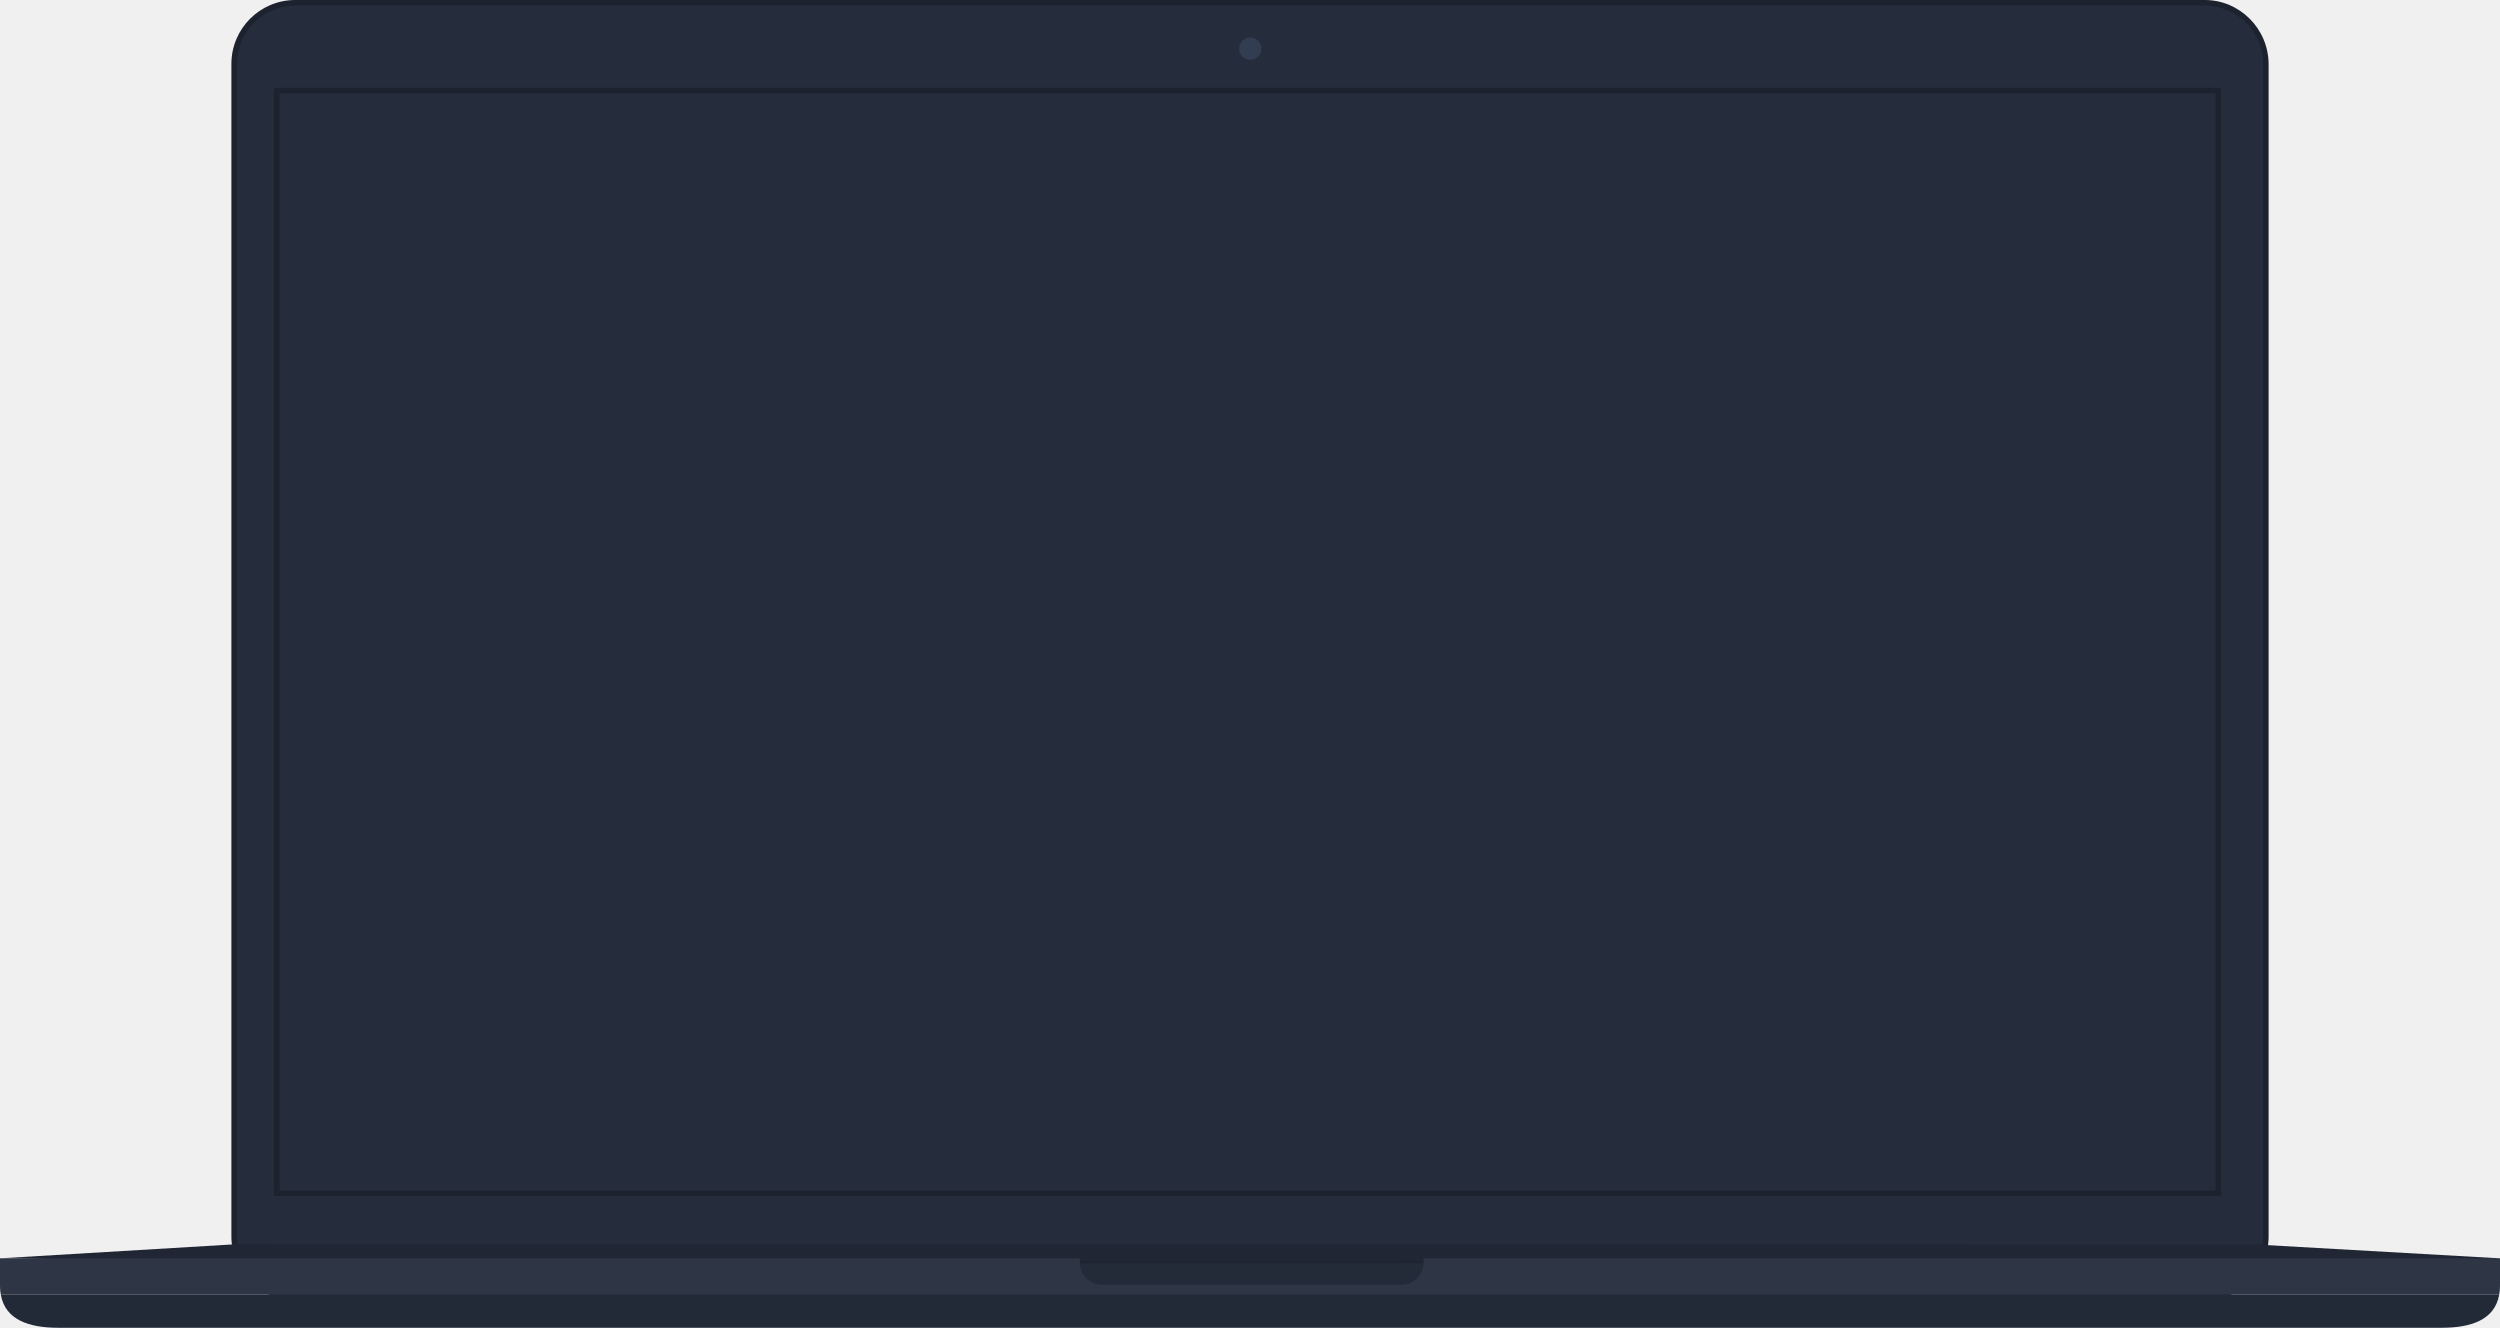
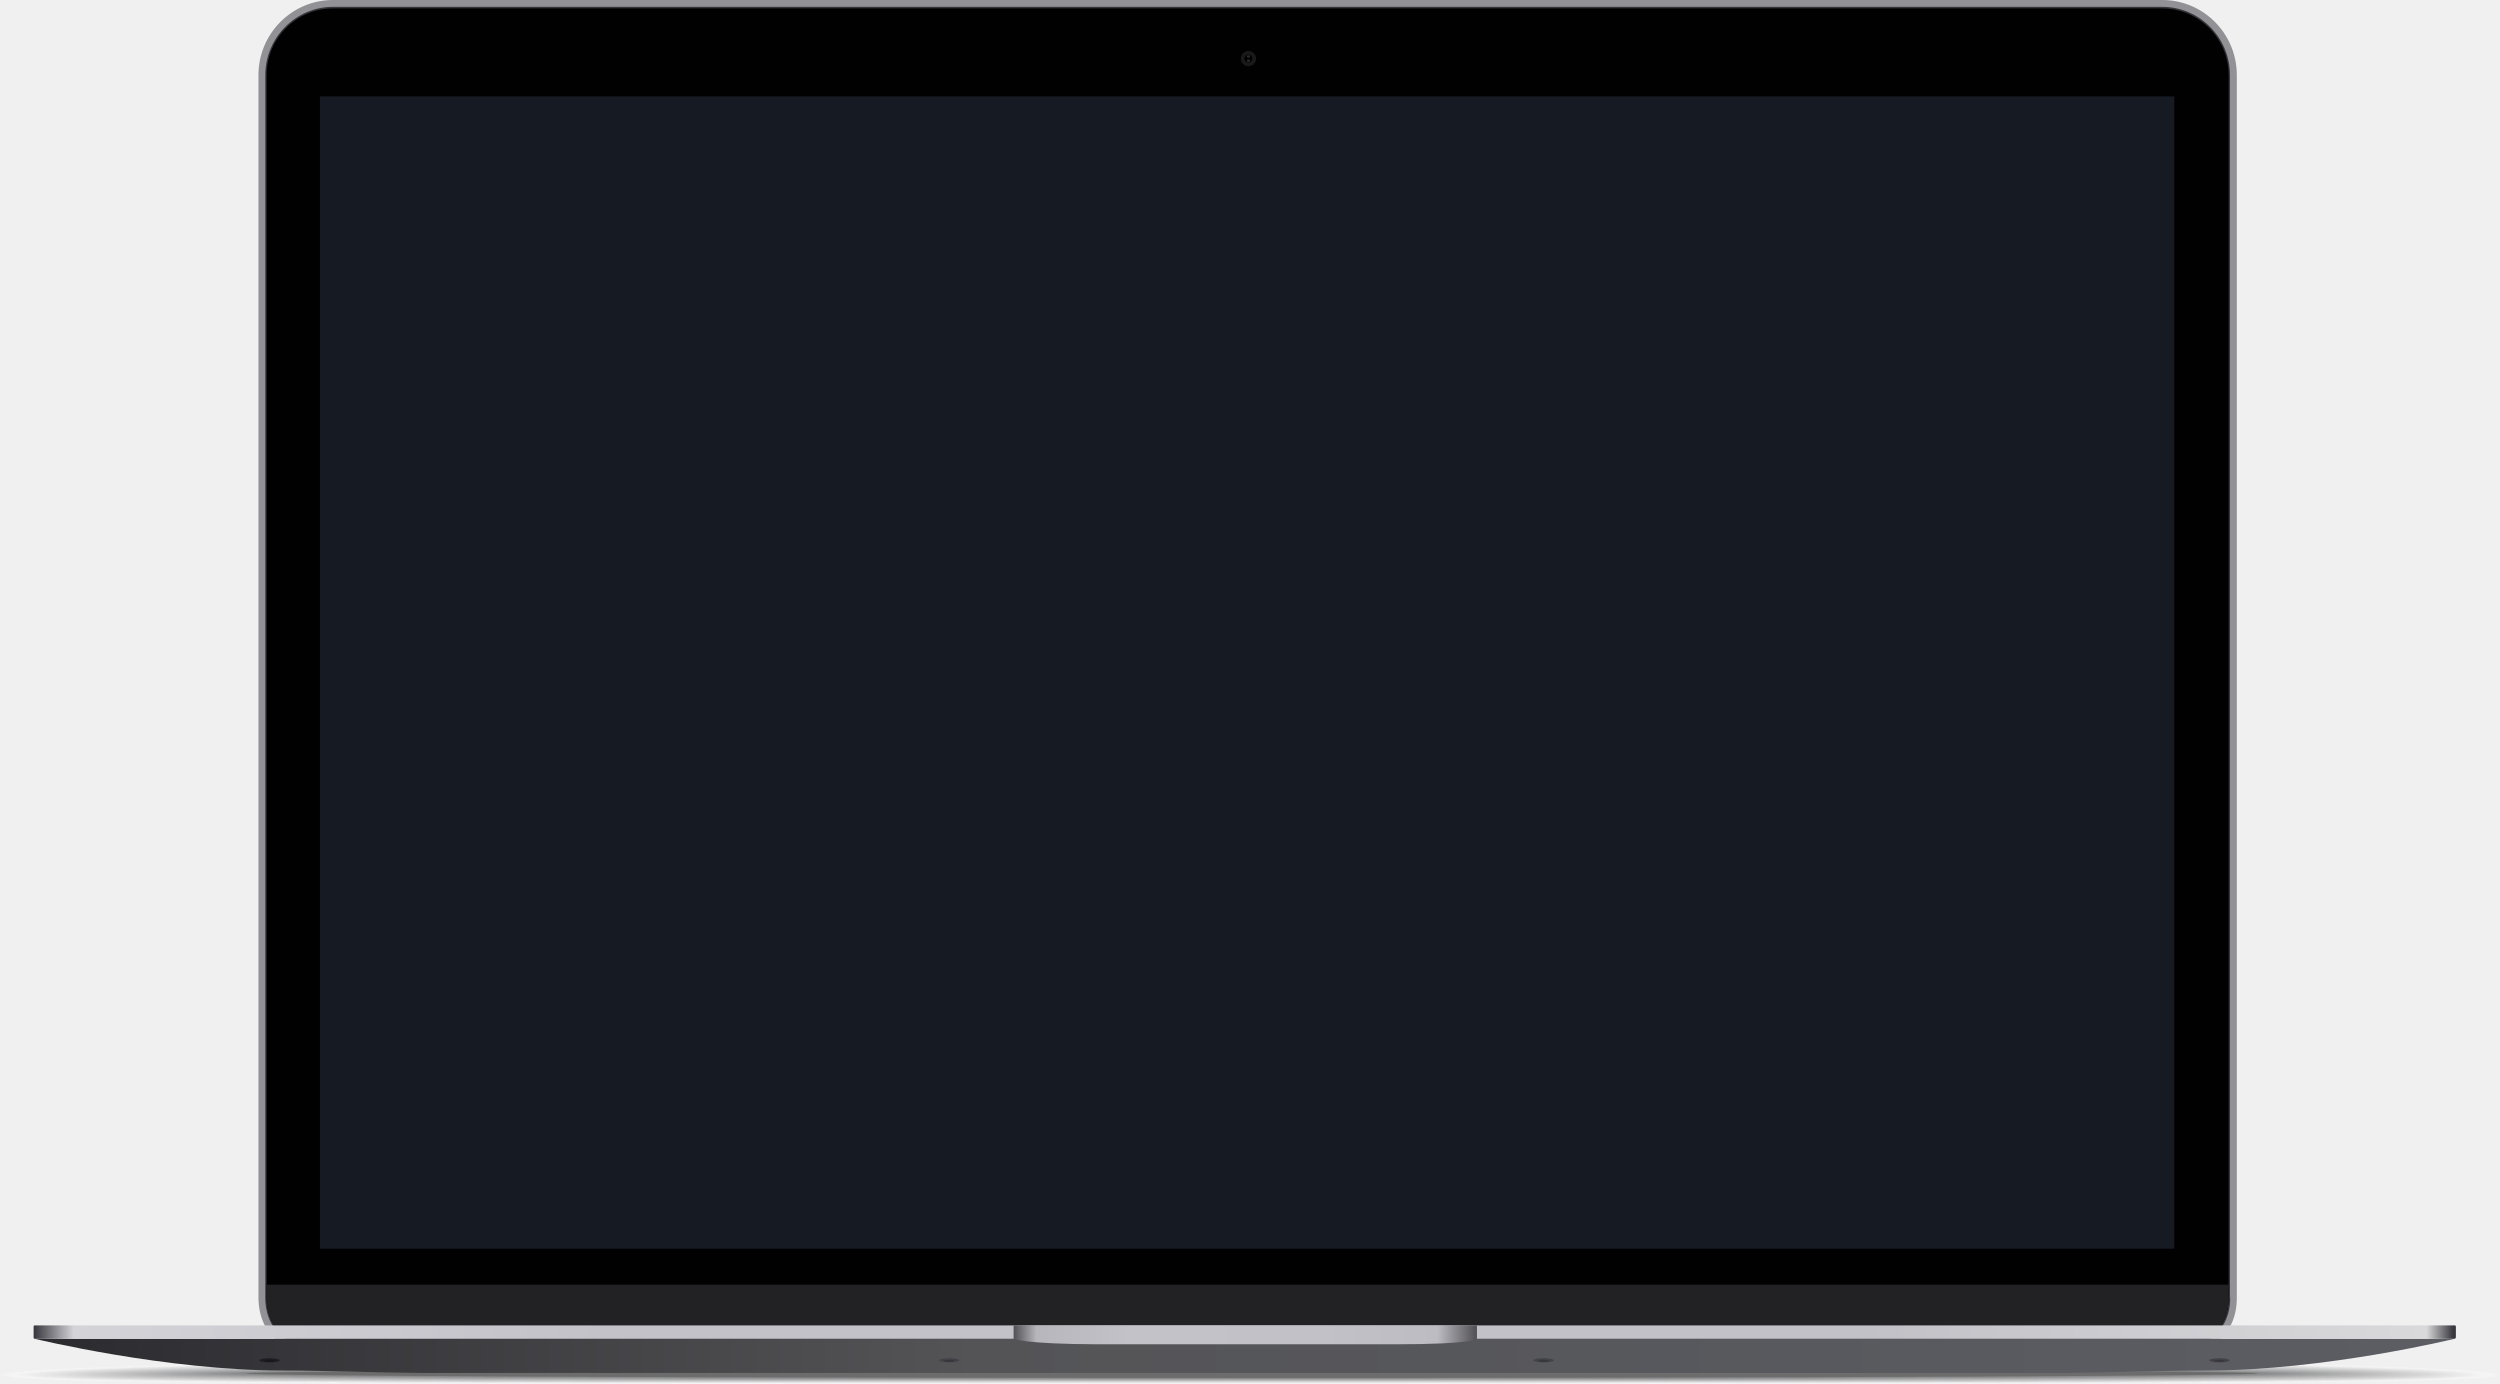
- <svg xmlns="http://www.w3.org/2000/svg" xmlns:xlink="http://www.w3.org/1999/xlink" version="1.1" id="Layer_1" x="0px" y="0px" viewBox="0 0 900 478" enable-background="new 0 0 900 478" xml:space="preserve">
+ <svg xmlns="http://www.w3.org/2000/svg" version="1.1" x="0px" y="0px" width="951.8px" height="526.8px" viewBox="0 0 951.8 526.8" enable-background="new 0 0 951.8 526.8" xml:space="preserve">
+   <defs>
+ </defs>
  <g>
+     <g opacity="0.7">
+       <path opacity="0.1" fill="#FFFFFF" d="M951.8,523.5c0,4.2-213.1,3.2-475.9,3.2c-262.8,0-475.9,1-475.9-3.2    c0-4.2,213.1-7.6,475.9-7.6C738.7,515.9,951.8,519.3,951.8,523.5z" />
+       <path opacity="0.105" fill="#FEFEFE" d="M951.2,523.5c0,4.2-212.8,3.2-475.3,3.2c-262.5,0-475.3,1-475.3-3.2    c0-4.2,212.8-7.6,475.3-7.6C738.4,515.9,951.2,519.3,951.2,523.5z" />
+       <path opacity="0.111" fill="#FDFDFD" d="M950.7,523.5c0,4.2-212.6,3.2-474.8,3.2c-262.2,0-474.8,0.9-474.8-3.2    c0-4.2,212.6-7.5,474.8-7.5C738.1,515.9,950.7,519.3,950.7,523.5z" />
+       <path opacity="0.116" fill="#FCFCFC" d="M950.1,523.5c0,4.1-212.3,3.2-474.2,3.2c-261.9,0-474.2,0.9-474.2-3.2    c0-4.1,212.3-7.5,474.2-7.5C737.8,516,950.1,519.3,950.1,523.5z" />
+       <path opacity="0.122" fill="#FBFBFB" d="M949.6,523.5c0,4.1-212.1,3.2-473.7,3.2c-261.6,0-473.7,0.9-473.7-3.2    c0-4.1,212.1-7.4,473.7-7.4C737.5,516,949.6,519.3,949.6,523.5z" />
+       <path opacity="0.127" fill="#FAFAFA" d="M949,523.4c0,4.1-211.8,3.2-473.1,3.2c-261.3,0-473.1,0.9-473.1-3.2    c0-4.1,211.8-7.4,473.1-7.4C737.2,516,949,519.4,949,523.4z" />
+       <path opacity="0.132" fill="#F9F9F9" d="M948.5,523.4c0,4.1-211.6,3.2-472.6,3.2c-261,0-472.6,0.9-472.6-3.2    c0-4.1,211.6-7.4,472.6-7.4C736.9,516.1,948.5,519.4,948.5,523.4z" />
+       <path opacity="0.138" fill="#F8F8F8" d="M947.9,523.4c0,4.1-211.3,3.2-472,3.2c-260.7,0-472,0.9-472-3.2c0-4.1,211.3-7.3,472-7.3    C736.6,516.1,947.9,519.4,947.9,523.4z" />
+       <path opacity="0.143" fill="#F7F7F7" d="M947.4,523.4c0,4-211.1,3.2-471.4,3.2c-260.4,0-471.4,0.9-471.4-3.2    c0-4,211.1-7.3,471.4-7.3C736.3,516.1,947.4,519.4,947.4,523.4z" />
+       <path opacity="0.148" fill="#F6F6F6" d="M946.8,523.4c0,4-210.8,3.1-470.9,3.1c-260.1,0-470.9,0.9-470.9-3.1    c0-4,210.8-7.3,470.9-7.3C736,516.2,946.8,519.4,946.8,523.4z" />
+       <path opacity="0.154" fill="#F5F5F5" d="M946.3,523.4c0,4-210.6,3.1-470.3,3.1c-259.8,0-470.3,0.9-470.3-3.1    c0-4,210.6-7.2,470.3-7.2C735.7,516.2,946.3,519.4,946.3,523.4z" />
+       <path opacity="0.159" fill="#F4F4F4" d="M945.7,523.4c0,4-210.3,3.1-469.8,3.1c-259.4,0-469.8,0.9-469.8-3.1    c0-4,210.3-7.2,469.8-7.2C735.4,516.2,945.7,519.4,945.7,523.4z" />
+       <path opacity="0.165" fill="#F3F3F3" d="M945.2,523.4c0,4-210.1,3.1-469.2,3.1c-259.1,0-469.2,0.8-469.2-3.1    c0-4,210.1-7.2,469.2-7.2C735.1,516.3,945.2,519.5,945.2,523.4z" />
+       <path opacity="0.17" fill="#F2F2F2" d="M944.6,523.4c0,3.9-209.8,3.1-468.7,3.1c-258.8,0-468.7,0.8-468.7-3.1    c0-3.9,209.8-7.1,468.7-7.1C734.8,516.3,944.6,519.5,944.6,523.4z" />
+       <path opacity="0.175" fill="#F1F1F1" d="M944.1,523.4c0,3.9-209.6,3.1-468.1,3.1c-258.5,0-468.1,0.8-468.1-3.1    c0-3.9,209.6-7.1,468.1-7.1C734.5,516.3,944.1,519.5,944.1,523.4z" />
+       <path opacity="0.181" fill="#F0F0F0" d="M943.5,523.4c0,3.9-209.3,3.1-467.5,3.1c-258.2,0-467.5,0.8-467.5-3.1    c0-3.9,209.3-7.1,467.5-7.1C734.2,516.4,943.5,519.5,943.5,523.4z" />
+       <path opacity="0.186" fill="#EFEFEF" d="M943,523.4c0,3.9-209.1,3.1-467,3.1c-257.9,0-467,0.8-467-3.1c0-3.9,209.1-7,467-7    C733.9,516.4,943,519.5,943,523.4z" />
+       <path opacity="0.192" fill="#EEEEEE" d="M942.4,523.4c0,3.9-208.8,3.1-466.4,3.1c-257.6,0-466.4,0.8-466.4-3.1    c0-3.9,208.8-7,466.4-7C733.6,516.4,942.4,519.5,942.4,523.4z" />
+       <path opacity="0.197" fill="#EDEDED" d="M941.8,523.4c0,3.8-208.6,3.1-465.9,3.1c-257.3,0-465.9,0.8-465.9-3.1    c0-3.8,208.6-7,465.9-7C733.3,516.4,941.8,519.6,941.8,523.4z" />
+       <path opacity="0.202" fill="#ECECEC" d="M941.3,523.4c0,3.8-208.3,3.1-465.3,3.1c-257,0-465.3,0.8-465.3-3.1    c0-3.8,208.3-6.9,465.3-6.9C733,516.5,941.3,519.6,941.3,523.4z" />
+       <path opacity="0.208" fill="#EBEBEB" d="M940.7,523.4c0,3.8-208.1,3-464.8,3c-256.7,0-464.8,0.8-464.8-3    c0-3.8,208.1-6.9,464.8-6.9C732.7,516.5,940.7,519.6,940.7,523.4z" />
+       <path opacity="0.213" fill="#EAEAEA" d="M940.2,523.4c0,3.8-207.8,3-464.2,3c-256.4,0-464.2,0.7-464.2-3    c0-3.8,207.8-6.9,464.2-6.9C732.4,516.5,940.2,519.6,940.2,523.4z" />
+       <path opacity="0.219" fill="#E9E9E9" d="M939.6,523.4c0,3.8-207.6,3-463.6,3c-256.1,0-463.6,0.7-463.6-3    c0-3.8,207.6-6.8,463.6-6.8C732.1,516.6,939.6,519.6,939.6,523.4z" />
+       <path opacity="0.224" fill="#E8E8E8" d="M939.1,523.4c0,3.7-207.3,3-463.1,3c-255.8,0-463.1,0.7-463.1-3    c0-3.7,207.3-6.8,463.1-6.8C731.7,516.6,939.1,519.6,939.1,523.4z" />
+       <path opacity="0.229" fill="#E7E7E7" d="M938.5,523.4c0,3.7-207.1,3-462.5,3c-255.4,0-462.5,0.7-462.5-3    c0-3.7,207.1-6.7,462.5-6.7C731.4,516.6,938.5,519.7,938.5,523.4z" />
+       <path opacity="0.235" fill="#E6E6E6" d="M938,523.4c0,3.7-206.8,3-462,3c-255.1,0-462,0.7-462-3c0-3.7,206.8-6.7,462-6.7    C731.1,516.7,938,519.7,938,523.4z" />
+       <path opacity="0.24" fill="#E5E5E5" d="M937.4,523.4c0,3.7-206.6,3-461.4,3c-254.8,0-461.4,0.7-461.4-3    c0-3.7,206.6-6.7,461.4-6.7C730.8,516.7,937.4,519.7,937.4,523.4z" />
+       <path opacity="0.245" fill="#E4E4E4" d="M936.9,523.4c0,3.7-206.3,3-460.9,3c-254.5,0-460.9,0.7-460.9-3    c0-3.7,206.3-6.6,460.9-6.6C730.5,516.7,936.9,519.7,936.9,523.4z" />
+       <path opacity="0.251" fill="#E3E3E4" d="M936.3,523.4c0,3.6-206.1,3-460.3,3c-254.2,0-460.3,0.7-460.3-3    c0-3.6,206.1-6.6,460.3-6.6C730.2,516.8,936.3,519.7,936.3,523.4z" />
+       <path opacity="0.256" fill="#E2E2E3" d="M935.8,523.4c0,3.6-205.8,3-459.7,3c-253.9,0-459.7,0.7-459.7-3    c0-3.6,205.8-6.6,459.7-6.6C729.9,516.8,935.8,519.7,935.8,523.4z" />
+       <path opacity="0.262" fill="#E1E1E2" d="M935.2,523.4c0,3.6-205.6,3-459.2,3c-253.6,0-459.2,0.7-459.2-3    c0-3.6,205.6-6.5,459.2-6.5C729.6,516.8,935.2,519.8,935.2,523.4z" />
+       <path opacity="0.267" fill="#E0E0E1" d="M934.7,523.4c0,3.6-205.3,2.9-458.6,2.9c-253.3,0-458.6,0.6-458.6-2.9    c0-3.6,205.3-6.5,458.6-6.5C729.3,516.9,934.7,519.8,934.7,523.4z" />
+       <path opacity="0.273" fill="#DFDFE0" d="M934.1,523.4c0,3.6-205.1,2.9-458.1,2.9c-253,0-458.1,0.6-458.1-2.9    c0-3.6,205.1-6.5,458.1-6.5C729,516.9,934.1,519.8,934.1,523.4z" />
+       <path opacity="0.278" fill="#DEDEDF" d="M933.5,523.4c0,3.5-204.8,2.9-457.5,2.9c-252.7,0-457.5,0.6-457.5-2.9    c0-3.6,204.8-6.4,457.5-6.4C728.7,516.9,933.5,519.8,933.5,523.4z" />
+       <path opacity="0.283" fill="#DDDDDE" d="M933,523.4c0,3.5-204.6,2.9-456.9,2.9c-252.4,0-456.9,0.6-456.9-2.9    c0-3.5,204.6-6.4,456.9-6.4C728.4,517,933,519.8,933,523.4z" />
+       <path opacity="0.289" fill="#DCDCDD" d="M932.4,523.3c0,3.5-204.3,2.9-456.4,2.9c-252.1,0-456.4,0.6-456.4-2.9    c0-3.5,204.3-6.4,456.4-6.4C728.1,517,932.4,519.8,932.4,523.3z" />
+       <path opacity="0.294" fill="#DBDBDC" d="M931.9,523.3c0,3.5-204.1,2.9-455.8,2.9c-251.8,0-455.8,0.6-455.8-2.9    c0-3.5,204.1-6.3,455.8-6.3C727.8,517,931.9,519.9,931.9,523.3z" />
+       <path opacity="0.299" fill="#DADADB" d="M931.3,523.3c0,3.5-203.8,2.9-455.3,2.9c-251.4,0-455.3,0.6-455.3-2.9    c0-3.5,203.8-6.3,455.3-6.3C727.5,517.1,931.3,519.9,931.3,523.3z" />
+       <path opacity="0.305" fill="#D9D9DA" d="M930.8,523.3c0,3.5-203.6,2.9-454.7,2.9c-251.1,0-454.7,0.6-454.7-2.9    c0-3.5,203.6-6.3,454.7-6.3C727.2,517.1,930.8,519.9,930.8,523.3z" />
+       <path opacity="0.31" fill="#D8D8D9" d="M930.2,523.3c0,3.4-203.3,2.9-454.2,2.9c-250.8,0-454.2,0.6-454.2-2.9    c0-3.4,203.3-6.2,454.2-6.2C726.9,517.1,930.2,519.9,930.2,523.3z" />
+       <path opacity="0.316" fill="#D7D7D8" d="M929.7,523.3c0,3.4-203.1,2.9-453.6,2.9c-250.5,0-453.6,0.6-453.6-2.9    c0-3.4,203.1-6.2,453.6-6.2C726.6,517.2,929.7,519.9,929.7,523.3z" />
+       <path opacity="0.321" fill="#D6D6D7" d="M929.1,523.3c0,3.4-202.8,2.9-453,2.9c-250.2,0-453,0.5-453-2.9c0-3.4,202.8-6.1,453-6.1    C726.3,517.2,929.1,519.9,929.1,523.3z" />
+       <path opacity="0.326" fill="#D5D5D6" d="M928.6,523.3c0,3.4-202.6,2.8-452.5,2.8c-249.9,0-452.5,0.5-452.5-2.8    c0-3.4,202.6-6.1,452.5-6.1C726,517.2,928.6,520,928.6,523.3z" />
+       <path opacity="0.332" fill="#D4D4D5" d="M928,523.3c0,3.4-202.3,2.8-451.9,2.8c-249.6,0-451.9,0.5-451.9-2.8    c0-3.4,202.3-6.1,451.9-6.1C725.7,517.2,928,520,928,523.3z" />
+       <path opacity="0.337" fill="#D3D3D4" d="M927.5,523.3c0,3.3-202.1,2.8-451.4,2.8c-249.3,0-451.4,0.5-451.4-2.8    c0-3.3,202.1-6,451.4-6C725.4,517.3,927.5,520,927.5,523.3z" />
+       <path opacity="0.343" fill="#D2D2D3" d="M926.9,523.3c0,3.3-201.8,2.8-450.8,2.8c-249,0-450.8,0.5-450.8-2.8    c0-3.3,201.8-6,450.8-6C725.1,517.3,926.9,520,926.9,523.3z" />
+       <path opacity="0.348" fill="#D1D1D2" d="M926.4,523.3c0,3.3-201.6,2.8-450.3,2.8c-248.7,0-450.3,0.5-450.3-2.8    c0-3.3,201.6-6,450.3-6C724.8,517.3,926.4,520,926.4,523.3z" />
+       <path opacity="0.353" fill="#D0D0D1" d="M925.8,523.3c0,3.3-201.3,2.8-449.7,2.8c-248.4,0-449.7,0.5-449.7-2.8    c0-3.3,201.3-5.9,449.7-5.9C724.5,517.4,925.8,520,925.8,523.3z" />
+       <path opacity="0.359" fill="#CFCFD0" d="M925.2,523.3c0,3.3-201.1,2.8-449.1,2.8C228,526.1,27,526.6,27,523.3    c0-3.3,201.1-5.9,449.1-5.9C724.2,517.4,925.2,520,925.2,523.3z" />
+       <path opacity="0.364" fill="#CECECF" d="M924.7,523.3c0,3.2-200.8,2.8-448.6,2.8c-247.7,0-448.6,0.5-448.6-2.8    c0-3.2,200.8-5.9,448.6-5.9C723.9,517.4,924.7,520.1,924.7,523.3z" />
+       <path opacity="0.369" fill="#CDCDCE" d="M924.1,523.3c0,3.2-200.6,2.8-448,2.8c-247.4,0-448,0.4-448-2.8c0-3.2,200.6-5.8,448-5.8    C723.5,517.5,924.1,520.1,924.1,523.3z" />
+       <path opacity="0.375" fill="#CCCCCD" d="M923.6,523.3c0,3.2-200.3,2.8-447.5,2.8c-247.1,0-447.5,0.4-447.5-2.8    c0-3.2,200.3-5.8,447.5-5.8C723.2,517.5,923.6,520.1,923.6,523.3z" />
+       <path opacity="0.38" fill="#CBCBCC" d="M923,523.3c0,3.2-200.1,2.8-446.9,2.8c-246.8,0-446.9,0.4-446.9-2.8    c0-3.2,200.1-5.8,446.9-5.8C722.9,517.5,923,520.1,923,523.3z" />
+       <path opacity="0.386" fill="#CACACB" d="M922.5,523.3c0,3.2-199.8,2.7-446.4,2.7c-246.5,0-446.4,0.4-446.4-2.7    c0-3.2,199.8-5.7,446.4-5.7C722.6,517.6,922.5,520.1,922.5,523.3z" />
+       <path opacity="0.391" fill="#C9C9CA" d="M921.9,523.3c0,3.1-199.6,2.7-445.8,2.7c-246.2,0-445.8,0.4-445.8-2.7    c0-3.1,199.6-5.7,445.8-5.7C722.3,517.6,921.9,520.1,921.9,523.3z" />
+       <path opacity="0.396" fill="#C8C8C9" d="M921.4,523.3c0,3.1-199.3,2.7-445.2,2.7c-245.9,0-445.2,0.4-445.2-2.7    c0-3.1,199.3-5.7,445.2-5.7C722,517.6,921.4,520.2,921.4,523.3z" />
+       <path opacity="0.402" fill="#C7C7C8" d="M920.8,523.3c0,3.1-199.1,2.7-444.7,2.7c-245.6,0-444.7,0.4-444.7-2.7    c0-3.1,199.1-5.6,444.7-5.6C721.7,517.7,920.8,520.2,920.8,523.3z" />
+       <path opacity="0.407" fill="#C6C6C7" d="M920.3,523.3c0,3.1-198.8,2.7-444.1,2.7C230.9,526,32,526.4,32,523.3    c0-3.1,198.8-5.6,444.1-5.6C721.4,517.7,920.3,520.2,920.3,523.3z" />
+       <path opacity="0.413" fill="#C5C5C6" d="M919.7,523.3c0,3.1-198.6,2.7-443.6,2.7c-245,0-443.6,0.4-443.6-2.7    c0-3.1,198.6-5.5,443.6-5.5C721.1,517.7,919.7,520.2,919.7,523.3z" />
+       <path opacity="0.418" fill="#C4C4C5" d="M919.2,523.3c0,3-198.3,2.7-443,2.7c-244.7,0-443,0.4-443-2.7c0-3,198.3-5.5,443-5.5    C720.8,517.8,919.2,520.2,919.2,523.3z" />
+       <path opacity="0.423" fill="#C3C3C4" d="M918.6,523.3c0,3-198.1,2.7-442.5,2.7c-244.4,0-442.5,0.3-442.5-2.7    c0-3,198.1-5.5,442.5-5.5C720.5,517.8,918.6,520.2,918.6,523.3z" />
+       <path opacity="0.429" fill="#C2C2C3" d="M918.1,523.3c0,3-197.8,2.7-441.9,2.7c-244.1,0-441.9,0.3-441.9-2.7    c0-3,197.8-5.4,441.9-5.4C720.2,517.8,918.1,520.3,918.1,523.3z" />
+       <path opacity="0.434" fill="#C1C1C2" d="M917.5,523.3c0,3-197.6,2.7-441.3,2.7c-243.7,0-441.3,0.3-441.3-2.7    c0-3,197.6-5.4,441.3-5.4C719.9,517.9,917.5,520.3,917.5,523.3z" />
+       <path opacity="0.44" fill="#C0C0C1" d="M916.9,523.3c0,3-197.3,2.7-440.8,2.7c-243.4,0-440.8,0.3-440.8-2.7    c0-3,197.3-5.4,440.8-5.4C719.6,517.9,916.9,520.3,916.9,523.3z" />
+       <path opacity="0.445" fill="#BFBFC0" d="M916.4,523.3c0,2.9-197.1,2.6-440.2,2.6c-243.1,0-440.2,0.3-440.2-2.6    c0-2.9,197.1-5.3,440.2-5.3C719.3,517.9,916.4,520.3,916.4,523.3z" />
+       <path opacity="0.45" fill="#BEBEBF" d="M915.8,523.3c0,2.9-196.8,2.6-439.7,2.6c-242.8,0-439.7,0.3-439.7-2.6    c0-2.9,196.8-5.3,439.7-5.3C719,518,915.8,520.3,915.8,523.3z" />
+       <path opacity="0.456" fill="#BDBDBE" d="M915.3,523.2c0,2.9-196.6,2.6-439.1,2.6c-242.5,0-439.1,0.3-439.1-2.6    c0-2.9,196.6-5.3,439.1-5.3C718.7,518,915.3,520.3,915.3,523.2z" />
+       <path opacity="0.461" fill="#BCBCBD" d="M914.7,523.2c0,2.9-196.3,2.6-438.6,2.6c-242.2,0-438.6,0.3-438.6-2.6    c0-2.9,196.3-5.2,438.6-5.2C718.4,518,914.7,520.4,914.7,523.2z" />
+       <path opacity="0.467" fill="#BBBBBC" d="M914.2,523.2c0,2.9-196.1,2.6-438,2.6c-241.9,0-438,0.3-438-2.6c0-2.9,196.1-5.2,438-5.2    C718.1,518,914.2,520.4,914.2,523.2z" />
+       <path opacity="0.472" fill="#BABABB" d="M913.6,523.2c0,2.8-195.8,2.6-437.4,2.6c-241.6,0-437.4,0.3-437.4-2.6    c0-2.9,195.8-5.2,437.4-5.2C717.8,518.1,913.6,520.4,913.6,523.2z" />
+       <path opacity="0.477" fill="#B9B9BA" d="M913.1,523.2c0,2.8-195.6,2.6-436.9,2.6c-241.3,0-436.9,0.2-436.9-2.6    c0-2.8,195.6-5.1,436.9-5.1C717.5,518.1,913.1,520.4,913.1,523.2z" />
+       <path opacity="0.483" fill="#B8B8B9" d="M912.5,523.2c0,2.8-195.3,2.6-436.3,2.6c-241,0-436.3,0.2-436.3-2.6    c0-2.8,195.3-5.1,436.3-5.1C717.2,518.1,912.5,520.4,912.5,523.2z" />
+       <path opacity="0.488" fill="#B7B7B8" d="M912,523.2c0,2.8-195.1,2.6-435.8,2.6c-240.7,0-435.8,0.2-435.8-2.6    c0-2.8,195.1-5.1,435.8-5.1C716.9,518.2,912,520.4,912,523.2z" />
+       <path opacity="0.493" fill="#B6B6B7" d="M911.4,523.2c0,2.8-194.8,2.6-435.2,2.6C235.8,525.8,41,526,41,523.2    c0-2.8,194.8-5,435.2-5C716.6,518.2,911.4,520.5,911.4,523.2z" />
+       <path opacity="0.499" fill="#B5B5B6" d="M910.9,523.2c0,2.8-194.6,2.6-434.7,2.6c-240.1,0-434.7,0.2-434.7-2.6    c0-2.8,194.6-5,434.7-5C716.3,518.2,910.9,520.5,910.9,523.2z" />
+       <path opacity="0.504" fill="#B4B4B5" d="M910.3,523.2c0,2.7-194.3,2.5-434.1,2.5c-239.7,0-434.1,0.2-434.1-2.5    c0-2.7,194.3-4.9,434.1-4.9C716,518.3,910.3,520.5,910.3,523.2z" />
+       <path opacity="0.51" fill="#B3B3B4" d="M909.8,523.2c0,2.7-194.1,2.5-433.5,2.5c-239.4,0-433.5,0.2-433.5-2.5    c0-2.7,194.1-4.9,433.5-4.9C715.7,518.3,909.8,520.5,909.8,523.2z" />
+       <path opacity="0.515" fill="#B2B2B3" d="M909.2,523.2c0,2.7-193.9,2.5-433,2.5c-239.1,0-433,0.2-433-2.5c0-2.7,193.9-4.9,433-4.9    C715.4,518.3,909.2,520.5,909.2,523.2z" />
+       <path opacity="0.52" fill="#B1B1B2" d="M908.6,523.2c0,2.7-193.6,2.5-432.4,2.5c-238.8,0-432.4,0.2-432.4-2.5    c0-2.7,193.6-4.8,432.4-4.8C715,518.4,908.6,520.5,908.6,523.2z" />
+       <path opacity="0.526" fill="#B0B0B1" d="M908.1,523.2c0,2.7-193.4,2.5-431.9,2.5c-238.5,0-431.9,0.1-431.9-2.5    c0-2.7,193.4-4.8,431.9-4.8C714.7,518.4,908.1,520.5,908.1,523.2z" />
+       <path opacity="0.531" fill="#AFAFB0" d="M907.5,523.2c0,2.6-193.1,2.5-431.3,2.5c-238.2,0-431.3,0.1-431.3-2.5    c0-2.6,193.1-4.8,431.3-4.8C714.4,518.4,907.5,520.6,907.5,523.2z" />
+       <path opacity="0.536" fill="#AEAEAF" d="M907,523.2c0,2.6-192.9,2.5-430.7,2.5c-237.9,0-430.7,0.1-430.7-2.5    c0-2.6,192.9-4.7,430.7-4.7C714.1,518.5,907,520.6,907,523.2z" />
+       <path opacity="0.542" fill="#ADADAF" d="M906.4,523.2c0,2.6-192.6,2.5-430.2,2.5c-237.6,0-430.2,0.1-430.2-2.5    c0-2.6,192.6-4.7,430.2-4.7C713.8,518.5,906.4,520.6,906.4,523.2z" />
+       <path opacity="0.547" fill="#ACACAE" d="M905.9,523.2c0,2.6-192.4,2.5-429.6,2.5c-237.3,0-429.6,0.1-429.6-2.5    c0-2.6,192.4-4.7,429.6-4.7C713.5,518.5,905.9,520.6,905.9,523.2z" />
+       <path opacity="0.553" fill="#ABABAD" d="M905.3,523.2c0,2.6-192.1,2.5-429.1,2.5c-237,0-429.1,0.1-429.1-2.5    c0-2.6,192.1-4.6,429.1-4.6C713.2,518.6,905.3,520.6,905.3,523.2z" />
+       <path opacity="0.558" fill="#AAAAAC" d="M904.8,523.2c0,2.5-191.9,2.5-428.5,2.5c-236.7,0-428.5,0.1-428.5-2.5    c0-2.5,191.9-4.6,428.5-4.6C712.9,518.6,904.8,520.6,904.8,523.2z" />
+       <path opacity="0.564" fill="#A9A9AB" d="M904.2,523.2c0,2.5-191.6,2.4-428,2.4c-236.4,0-428,0.1-428-2.4c0-2.5,191.6-4.6,428-4.6    C712.6,518.6,904.2,520.7,904.2,523.2z" />
+       <path opacity="0.569" fill="#A8A8AA" d="M903.7,523.2c0,2.5-191.4,2.4-427.4,2.4c-236,0-427.4,0.1-427.4-2.4    c0-2.5,191.4-4.5,427.4-4.5C712.3,518.7,903.7,520.7,903.7,523.2z" />
+       <path opacity="0.574" fill="#A7A7A9" d="M903.1,523.2c0,2.5-191.1,2.4-426.8,2.4c-235.7,0-426.8,0.1-426.8-2.4    c0-2.5,191.1-4.5,426.8-4.5C712,518.7,903.1,520.7,903.1,523.2z" />
+       <path opacity="0.58" fill="#A6A6A8" d="M902.6,523.2c0,2.5-190.9,2.4-426.3,2.4c-235.4,0-426.3,0-426.3-2.4    c0-2.5,190.9-4.5,426.3-4.5C711.7,518.7,902.6,520.7,902.6,523.2z" />
+       <path opacity="0.585" fill="#A5A5A7" d="M902,523.2c0,2.4-190.6,2.4-425.7,2.4c-235.1,0-425.7,0-425.7-2.4    c0-2.4,190.6-4.4,425.7-4.4C711.4,518.7,902,520.7,902,523.2z" />
+       <path opacity="0.59" fill="#A4A4A6" d="M901.5,523.2c0,2.4-190.4,2.4-425.2,2.4c-234.8,0-425.2,0-425.2-2.4    c0-2.4,190.4-4.4,425.2-4.4C711.1,518.8,901.5,520.7,901.5,523.2z" />
+       <path opacity="0.596" fill="#A3A3A5" d="M900.9,523.2c0,2.4-190.1,2.4-424.6,2.4c-234.5,0-424.6,0-424.6-2.4    c0-2.4,190.1-4.3,424.6-4.3C710.8,518.8,900.9,520.8,900.9,523.2z" />
+       <path opacity="0.601" fill="#A2A2A4" d="M900.3,523.2c0,2.4-189.9,2.4-424.1,2.4c-234.2,0-424.1,0-424.1-2.4    c0-2.4,189.9-4.3,424.1-4.3C710.5,518.8,900.3,520.8,900.3,523.2z" />
+       <path opacity="0.607" fill="#A1A1A3" d="M899.8,523.2c0,2.4-189.6,2.4-423.5,2.4c-233.9,0-423.5,0-423.5-2.4    c0-2.4,189.6-4.3,423.5-4.3C710.2,518.9,899.8,520.8,899.8,523.2z" />
+       <path opacity="0.612" fill="#A0A1A2" d="M899.2,523.2c0,2.3-189.4,2.4-422.9,2.4c-233.6,0-422.9,0-422.9-2.4    c0-2.3,189.4-4.2,422.9-4.2C709.9,518.9,899.2,520.8,899.2,523.2z" />
+       <path opacity="0.617" fill="#9FA0A1" d="M898.7,523.1c0,2.3-189.1,2.4-422.4,2.4c-233.3,0-422.4,0-422.4-2.4    c0-2.3,189.1-4.2,422.4-4.2C709.6,518.9,898.7,520.8,898.7,523.1z" />
+       <path opacity="0.623" fill="#9E9FA0" d="M898.1,523.1c0,2.3-188.9,2.3-421.8,2.3c-233,0-421.8,0-421.8-2.3    c0-2.3,188.9-4.2,421.8-4.2C709.3,519,898.1,520.8,898.1,523.1z" />
+       <path opacity="0.628" fill="#9D9E9F" d="M897.6,523.1c0,2.3-188.6,2.3-421.3,2.3c-232.7,0-421.3,0-421.3-2.3    c0-2.3,188.6-4.1,421.3-4.1C709,519,897.6,520.9,897.6,523.1z" />
+       <path opacity="0.633" fill="#9C9D9E" d="M897,523.1c0,2.3-188.4,2.3-420.7,2.3c-232.4,0-420.7-0.1-420.7-2.3    c0-2.3,188.4-4.1,420.7-4.1C708.7,519,897,520.9,897,523.1z" />
+       <path opacity="0.639" fill="#9B9C9D" d="M896.5,523.1c0,2.2-188.1,2.3-420.2,2.3c-232,0-420.2-0.1-420.2-2.3    c0-2.2,188.1-4.1,420.2-4.1C708.4,519.1,896.5,520.9,896.5,523.1z" />
+       <path opacity="0.644" fill="#9A9B9C" d="M895.9,523.1c0,2.2-187.9,2.3-419.6,2.3c-231.7,0-419.6-0.1-419.6-2.3    c0-2.2,187.9-4,419.6-4C708.1,519.1,895.9,520.9,895.9,523.1z" />
+       <path opacity="0.65" fill="#999A9B" d="M895.4,523.1c0,2.2-187.6,2.3-419,2.3c-231.4,0-419-0.1-419-2.3c0-2.2,187.6-4,419-4    C707.8,519.1,895.4,520.9,895.4,523.1z" />
+       <path opacity="0.655" fill="#98999A" d="M894.8,523.1c0,2.2-187.4,2.3-418.5,2.3s-418.5-0.1-418.5-2.3c0-2.2,187.4-4,418.5-4    S894.8,520.9,894.8,523.1z" />
+       <path opacity="0.66" fill="#979899" d="M894.3,523.1c0,2.2-187.1,2.3-417.9,2.3s-417.9-0.1-417.9-2.3c0-2.2,187.1-3.9,417.9-3.9    S894.3,521,894.3,523.1z" />
+       <path opacity="0.666" fill="#969798" d="M893.7,523.1c0,2.1-186.9,2.3-417.4,2.3S59,525.3,59,523.1c0-2.1,186.9-3.9,417.4-3.9    S893.7,521,893.7,523.1z" />
+       <path opacity="0.671" fill="#959697" d="M893.2,523.1c0,2.1-186.6,2.3-416.8,2.3s-416.8-0.1-416.8-2.3s186.6-3.9,416.8-3.9    S893.2,521,893.2,523.1z" />
+       <path opacity="0.677" fill="#949596" d="M892.6,523.1c0,2.1-186.4,2.3-416.3,2.3s-416.3-0.1-416.3-2.3c0-2.1,186.4-3.8,416.3-3.8    S892.6,521,892.6,523.1z" />
+       <path opacity="0.682" fill="#939495" d="M892,523.1c0,2.1-186.1,2.2-415.7,2.2s-415.7-0.2-415.7-2.2s186.1-3.8,415.7-3.8    S892,521,892,523.1z" />
+       <path opacity="0.687" fill="#929394" d="M891.5,523.1c0,2.1-185.9,2.2-415.1,2.2s-415.1-0.2-415.1-2.2c0-2.1,185.9-3.8,415.1-3.8    S891.5,521,891.5,523.1z" />
+       <path opacity="0.693" fill="#919293" d="M890.9,523.1c0,2.1-185.6,2.2-414.6,2.2c-229,0-414.6-0.2-414.6-2.2s185.6-3.7,414.6-3.7    C705.3,519.4,890.9,521.1,890.9,523.1z" />
+       <path opacity="0.698" fill="#909192" d="M890.4,523.1c0,2-185.4,2.2-414,2.2s-414-0.2-414-2.2c0-2,185.4-3.7,414-3.7    S890.4,521.1,890.4,523.1z" />
+       <path opacity="0.704" fill="#8F9091" d="M889.8,523.1c0,2-185.1,2.2-413.5,2.2c-228.4,0-413.5-0.2-413.5-2.2s185.1-3.6,413.5-3.6    C704.7,519.5,889.8,521.1,889.8,523.1z" />
+       <path opacity="0.709" fill="#8E8F90" d="M889.3,523.1c0,2-184.9,2.2-412.9,2.2s-412.9-0.2-412.9-2.2c0-2,184.9-3.6,412.9-3.6    S889.3,521.1,889.3,523.1z" />
+       <path opacity="0.714" fill="#8D8E8F" d="M888.7,523.1c0,2-184.6,2.2-412.4,2.2c-227.7,0-412.4-0.2-412.4-2.2s184.6-3.6,412.4-3.6    C704.1,519.5,888.7,521.1,888.7,523.1z" />
+       <path opacity="0.72" fill="#8C8D8E" d="M888.2,523.1c0,2-184.4,2.2-411.8,2.2S64.6,525,64.6,523.1c0-2,184.4-3.5,411.8-3.5    S888.2,521.1,888.2,523.1z" />
+       <path opacity="0.725" fill="#8B8C8D" d="M887.6,523.1c0,1.9-184.1,2.2-411.2,2.2S65.1,525,65.1,523.1s184.1-3.5,411.2-3.5    S887.6,521.1,887.6,523.1z" />
+       <path opacity="0.731" fill="#8A8B8C" d="M887.1,523.1c0,1.9-183.9,2.2-410.7,2.2S65.7,525,65.7,523.1c0-1.9,183.9-3.5,410.7-3.5    S887.1,521.2,887.1,523.1z" />
+       <path opacity="0.736" fill="#898A8B" d="M886.5,523.1c0,1.9-183.6,2.2-410.1,2.2S66.3,525,66.3,523.1c0-1.9,183.6-3.4,410.1-3.4    S886.5,521.2,886.5,523.1z" />
+       <path opacity="0.741" fill="#88898A" d="M886,523.1c0,1.9-183.4,2.1-409.6,2.1S66.8,525,66.8,523.1c0-1.9,183.4-3.4,409.6-3.4    S886,521.2,886,523.1z" />
+       <path opacity="0.747" fill="#878889" d="M885.4,523.1c0,1.9-183.1,2.1-409,2.1s-409-0.3-409-2.1c0-1.9,183.1-3.4,409-3.4    S885.4,521.2,885.4,523.1z" />
+       <path opacity="0.752" fill="#868788" d="M884.9,523.1c0,1.8-182.9,2.1-408.5,2.1S68,524.9,68,523.1c0-1.8,182.9-3.3,408.5-3.3    S884.9,521.2,884.9,523.1z" />
+       <path opacity="0.757" fill="#858687" d="M884.3,523.1c0,1.8-182.6,2.1-407.9,2.1s-407.9-0.3-407.9-2.1c0-1.8,182.6-3.3,407.9-3.3    S884.3,521.2,884.3,523.1z" />
+       <path opacity="0.763" fill="#848586" d="M883.8,523.1c0,1.8-182.4,2.1-407.3,2.1s-407.3-0.3-407.3-2.1c0-1.8,182.4-3.3,407.3-3.3    S883.8,521.3,883.8,523.1z" />
+       <path opacity="0.768" fill="#838485" d="M883.2,523.1c0,1.8-182.1,2.1-406.8,2.1s-406.8-0.3-406.8-2.1c0-1.8,182.1-3.2,406.8-3.2    S883.2,521.3,883.2,523.1z" />
+       <path opacity="0.774" fill="#828384" d="M882.6,523.1c0,1.8-181.9,2.1-406.2,2.1s-406.2-0.3-406.2-2.1c0-1.8,181.9-3.2,406.2-3.2    S882.6,521.3,882.6,523.1z" />
+       <path opacity="0.779" fill="#818283" d="M882.1,523.1c0,1.7-181.6,2.1-405.7,2.1s-405.7-0.3-405.7-2.1c0-1.7,181.6-3.2,405.7-3.2    S882.1,521.3,882.1,523.1z" />
+       <path opacity="0.784" fill="#808182" d="M881.5,523c0,1.7-181.4,2.1-405.1,2.1S71.3,524.8,71.3,523c0-1.7,181.4-3.1,405.1-3.1    S881.5,521.3,881.5,523z" />
+       <path opacity="0.79" fill="#7F8081" d="M881,523c0,1.7-181.1,2.1-404.5,2.1S71.9,524.7,71.9,523c0-1.7,181.1-3.1,404.5-3.1    S881,521.3,881,523z" />
+       <path opacity="0.795" fill="#7E7F80" d="M880.4,523c0,1.7-180.9,2.1-404,2.1s-404-0.4-404-2.1c0-1.7,180.9-3,404-3    S880.4,521.4,880.4,523z" />
+       <path opacity="0.801" fill="#7D7E7F" d="M879.9,523c0,1.7-180.6,2-403.4,2S73,524.7,73,523c0-1.7,180.6-3,403.4-3    S879.9,521.4,879.9,523z" />
+       <path opacity="0.806" fill="#7C7D7E" d="M879.3,523c0,1.6-180.4,2-402.9,2s-402.9-0.4-402.9-2c0-1.6,180.4-3,402.9-3    S879.3,521.4,879.3,523z" />
+       <path opacity="0.811" fill="#7B7C7D" d="M878.8,523c0,1.6-180.1,2-402.3,2s-402.3-0.4-402.3-2c0-1.6,180.1-2.9,402.3-2.9    S878.8,521.4,878.8,523z" />
+       <path opacity="0.817" fill="#7A7B7C" d="M878.2,523c0,1.6-179.9,2-401.8,2s-401.8-0.4-401.8-2c0-1.6,179.9-2.9,401.8-2.9    S878.2,521.4,878.2,523z" />
+       <path opacity="0.822" fill="#797A7B" d="M877.7,523c0,1.6-179.6,2-401.2,2s-401.2-0.4-401.2-2c0-1.6,179.6-2.9,401.2-2.9    S877.7,521.4,877.7,523z" />
+       <path opacity="0.828" fill="#78797A" d="M877.1,523c0,1.6-179.4,2-400.6,2s-400.6-0.4-400.6-2c0-1.6,179.4-2.8,400.6-2.8    S877.1,521.5,877.1,523z" />
+       <path opacity="0.833" fill="#77787A" d="M876.6,523c0,1.5-179.1,2-400.1,2s-400.1-0.4-400.1-2c0-1.5,179.1-2.8,400.1-2.8    S876.6,521.5,876.6,523z" />
+       <path opacity="0.838" fill="#767779" d="M876,523c0,1.5-178.9,2-399.5,2s-399.5-0.5-399.5-2c0-1.5,178.9-2.8,399.5-2.8    S876,521.5,876,523z" />
+       <path opacity="0.844" fill="#757678" d="M875.5,523c0,1.5-178.6,2-399,2s-399-0.5-399-2c0-1.5,178.6-2.7,399-2.7    S875.5,521.5,875.5,523z" />
+       <path opacity="0.849" fill="#747577" d="M874.9,523c0,1.5-178.4,2-398.4,2s-398.4-0.5-398.4-2c0-1.5,178.4-2.7,398.4-2.7    S874.9,521.5,874.9,523z" />
+       <path opacity="0.855" fill="#737476" d="M874.3,523c0,1.5-178.1,2-397.9,2s-397.9-0.5-397.9-2c0-1.5,178.1-2.7,397.9-2.7    S874.3,521.5,874.3,523z" />
+       <path opacity="0.86" fill="#727375" d="M873.8,523c0,1.4-177.9,1.9-397.3,1.9S79.2,524.5,79.2,523c0-1.4,177.9-2.6,397.3-2.6    S873.8,521.6,873.8,523z" />
+       <path opacity="0.865" fill="#717274" d="M873.2,523c0,1.4-177.6,1.9-396.7,1.9S79.8,524.4,79.8,523c0-1.4,177.6-2.6,396.7-2.6    S873.2,521.6,873.2,523z" />
+       <path opacity="0.871" fill="#707173" d="M872.7,523c0,1.4-177.4,1.9-396.2,1.9S80.3,524.4,80.3,523c0-1.4,177.4-2.6,396.2-2.6    S872.7,521.6,872.7,523z" />
+       <path opacity="0.876" fill="#6F7072" d="M872.1,523c0,1.4-177.1,1.9-395.6,1.9S80.9,524.4,80.9,523c0-1.4,177.1-2.5,395.6-2.5    S872.1,521.6,872.1,523z" />
+       <path opacity="0.881" fill="#6E6F71" d="M871.6,523c0,1.4-176.9,1.9-395.1,1.9S81.4,524.4,81.4,523c0-1.4,176.9-2.5,395.1-2.5    S871.6,521.6,871.6,523z" />
+       <path opacity="0.887" fill="#6D6E70" d="M871,523c0,1.4-176.6,1.9-394.5,1.9S82,524.3,82,523c0-1.4,176.6-2.4,394.5-2.4    S871,521.6,871,523z" />
+       <path opacity="0.892" fill="#6C6D6F" d="M870.5,523c0,1.3-176.4,1.9-394,1.9s-394-0.6-394-1.9c0-1.3,176.4-2.4,394-2.4    S870.5,521.6,870.5,523z" />
+       <path opacity="0.898" fill="#6B6C6E" d="M869.9,523c0,1.3-176.1,1.9-393.4,1.9S83.1,524.3,83.1,523c0-1.3,176.1-2.4,393.4-2.4    S869.9,521.7,869.9,523z" />
+       <path opacity="0.903" fill="#6A6B6D" d="M869.4,523c0,1.3-175.9,1.9-392.8,1.9S83.7,524.3,83.7,523c0-1.3,175.9-2.3,392.8-2.3    S869.4,521.7,869.4,523z" />
+       <path opacity="0.908" fill="#696A6C" d="M868.8,523c0,1.3-175.6,1.9-392.3,1.9S84.2,524.2,84.2,523c0-1.3,175.6-2.3,392.3-2.3    S868.8,521.7,868.8,523z" />
+       <path opacity="0.914" fill="#68696B" d="M868.3,523c0,1.3-175.4,1.9-391.7,1.9S84.8,524.2,84.8,523c0-1.3,175.4-2.3,391.7-2.3    S868.3,521.7,868.3,523z" />
+       <path opacity="0.919" fill="#67686A" d="M867.7,523c0,1.2-175.1,1.8-391.2,1.8S85.4,524.2,85.4,523c0-1.2,175.1-2.2,391.2-2.2    S867.7,521.7,867.7,523z" />
+       <path opacity="0.925" fill="#666769" d="M867.2,523c0,1.2-174.9,1.8-390.6,1.8S85.9,524.2,85.9,523c0-1.2,174.9-2.2,390.6-2.2    S867.2,521.7,867.2,523z" />
+       <path opacity="0.93" fill="#656668" d="M866.6,523c0,1.2-174.6,1.8-390.1,1.8S86.5,524.2,86.5,523c0-1.2,174.6-2.2,390.1-2.2    S866.6,521.8,866.6,523z" />
+       <path opacity="0.935" fill="#646567" d="M866,523c0,1.2-174.4,1.8-389.5,1.8S87.1,524.1,87.1,523c0-1.2,174.4-2.1,389.5-2.1    S866,521.8,866,523z" />
+       <path opacity="0.941" fill="#636466" d="M865.5,523c0,1.2-174.1,1.8-388.9,1.8S87.6,524.1,87.6,523c0-1.2,174.1-2.1,388.9-2.1    S865.5,521.8,865.5,523z" />
+       <path opacity="0.946" fill="#626365" d="M864.9,522.9c0,1.1-173.9,1.8-388.4,1.8s-388.4-0.7-388.4-1.8c0-1.1,173.9-2.1,388.4-2.1    S864.9,521.8,864.9,522.9z" />
+       <path opacity="0.952" fill="#616264" d="M864.4,522.9c0,1.1-173.6,1.8-387.8,1.8s-387.8-0.7-387.8-1.8c0-1.1,173.6-2,387.8-2    S864.4,521.8,864.4,522.9z" />
+       <path opacity="0.957" fill="#606163" d="M863.8,522.9c0,1.1-173.4,1.8-387.3,1.8S89.3,524,89.3,522.9c0-1.1,173.4-2,387.3-2    S863.8,521.8,863.8,522.9z" />
+       <path opacity="0.962" fill="#5F6062" d="M863.3,522.9c0,1.1-173.1,1.8-386.7,1.8S89.9,524,89.9,522.9c0-1.1,173.1-2,386.7-2    S863.3,521.9,863.3,522.9z" />
+       <path opacity="0.968" fill="#5E5F61" d="M862.7,522.9c0,1.1-172.9,1.8-386.2,1.8S90.4,524,90.4,522.9c0-1.1,172.9-1.9,386.2-1.9    S862.7,521.9,862.7,522.9z" />
+       <path opacity="0.973" fill="#5D5E60" d="M862.2,522.9c0,1-172.6,1.8-385.6,1.8S91,524,91,522.9c0-1,172.6-1.9,385.6-1.9    S862.2,521.9,862.2,522.9z" />
+       <path opacity="0.978" fill="#5C5D5F" d="M861.6,522.9c0,1-172.4,1.7-385,1.7s-385-0.7-385-1.7c0-1,172.4-1.8,385-1.8    S861.6,521.9,861.6,522.9z" />
+       <path opacity="0.984" fill="#5B5C5E" d="M861.1,522.9c0,1-172.1,1.7-384.5,1.7s-384.5-0.7-384.5-1.7c0-1,172.1-1.8,384.5-1.8    S861.1,521.9,861.1,522.9z" />
+       <path opacity="0.989" fill="#5A5B5D" d="M860.5,522.9c0,1-171.9,1.7-383.9,1.7s-383.9-0.7-383.9-1.7c0-1,171.9-1.8,383.9-1.8    S860.5,521.9,860.5,522.9z" />
+       <path opacity="0.995" fill="#595A5C" d="M860,522.9c0,1-171.6,1.7-383.4,1.7s-383.4-0.8-383.4-1.7c0-1,171.6-1.7,383.4-1.7    S860,522,860,522.9z" />
+       <ellipse fill="#333333" cx="476.6" cy="522.9" rx="382.8" ry="1.7" />
+     </g>
    <g>
-       <g>
-         <path fill="#252C3B" d="M106.3,467c-12.1,0-22-9.9-22-22V23c0-12.1,9.9-22,22-22h687.4c12.1,0,22,9.9,22,22v422.1     c0,12.1-9.9,22-22,22H106.3z" />
-         <g>
-           <path fill="#1C222E" d="M793.7,2c11.6,0,21,9.4,21,21v422.1c0,11.6-9.4,21-21,21H106.3c-11.6,0-21-9.4-21-21V23      c0-11.6,9.4-21,21-21H793.7 M793.7,0H106.3c-12.7,0-23,10.3-23,23v422.1c0,12.7,10.3,23,23,23h687.4c12.7,0,23-10.3,23-23V23      C816.6,10.3,806.3,0,793.7,0L793.7,0z" />
-         </g>
-       </g>
-       <g>
-         <defs>
-           <rect id="SVGID_1_" x="99.6" y="32.6" width="699" height="397" />
-         </defs>
-         <use xlink:href="#SVGID_1_" overflow="visible" fill="#252C3B" />
-         <clipPath id="SVGID_2_">
-           <use xlink:href="#SVGID_1_" overflow="visible" />
-         </clipPath>
-         <use xlink:href="#SVGID_1_" overflow="visible" fill="none" stroke="#1C222E" stroke-width="2" />
-       </g>
-       <path fill="#202633" d="M811.8,448c0,0-709.6-0.2-724.8-0.2L0,453c17.2,0,86.6,2,98.1,2l779.4-0.5c11.6,0,13,0,22.5-1.5L811.8,448    z" />
-       <circle opacity="0.5" fill="#424E69" cx="450.1" cy="17.5" r="4" />
-       <path opacity="0.1" fill="#10131A" d="M396.7,463.5h107.9c4.4,0,8-3.6,8-8c0-0.5-0.1-1-0.1-1.5H388.8c-0.1,0.5-0.2,1-0.2,1.5    C388.7,459.9,392.2,463.5,396.7,463.5z" />
-       <path fill="#2E3545" d="M900,463v-10c-11.2,0-9.4,0-21,0H512.4c0.1,0.5,0.1,1,0.1,1.5c0,4.4-3.6,8-8,8H396.7c-4.4,0-8-3.6-8-8    c0-0.5,0.1-1,0.2-1.5H103.6C92,453,17.2,453,0,453v10c0,1.1,0.1,2.1,0.3,3.1h899.4C899.9,465.2,900,464.1,900,463z" />
-       <path fill="#222A38" d="M0.3,466.1C1.9,475.2,10.5,478,21,478H879c10.5,0,19.1-2.8,20.7-11.9H0.3z" />
+       <path fill="#929196" d="M823.2,517.5H126.8c-15.7,0-28.4-7.8-28.4-23.6V28.6C98.4,12.8,111.1,0,126.8,0h696.4    c15.7,0,28.4,12.8,28.4,28.6V494C851.7,509.7,838.9,517.5,823.2,517.5L823.2,517.5z" />
+       <path fill="#33353A" d="M849.1,494c0,14.3-11.6,21-25.8,21H126.8c-14.2,0-25.8-6.7-25.8-21V28.6c0-14.3,11.6-26,25.8-26h696.4    c14.2,0,25.8,11.7,25.8,26V494z" />
+       <path fill="#010101" d="M823.2,514.4H126.8c-13.9,0-25.3-6.4-25.3-20.4V28.6c0-14,11.3-25.4,25.3-25.4h696.4    c13.9,0,25.3,11.4,25.3,25.4V494C848.5,508,837.2,514.4,823.2,514.4L823.2,514.4z" />
+       <path fill="#222225" d="M101.5,489.1v4.9c0,14,11.3,20.4,25.3,20.4h696.4c13.9,0,25.3-6.4,25.3-20.4v-4.9H101.5z" />
+       <linearGradient id="SVGID_1_" gradientUnits="userSpaceOnUse" x1="13.153" y1="516.212" x2="934.567" y2="516.212">
+         <stop offset="0" style="stop-color:#2B2A2E" />
+         <stop offset="0.388" style="stop-color:#545457" />
+         <stop offset="0.989" style="stop-color:#5B5D63" />
+       </linearGradient>
+       <path fill="url(#SVGID_1_)" d="M934.5,509.7H13.2c0,0,49.6,12.1,94.8,12.1c16.7,0,35.2,0.8,52.7,0.9l0,0h626.4l0,0    c17.5-0.2,36-0.9,52.7-0.9C885,521.8,934.6,509.7,934.5,509.7L934.5,509.7C934.5,509.7,934.5,509.7,934.5,509.7z" />
+       <g>
+         <linearGradient id="SVGID_2_" gradientUnits="userSpaceOnUse" x1="12.785" y1="507.147" x2="933.937" y2="507.147">
+           <stop offset="0" style="stop-color:#37363C" />
+           <stop offset="1.648350e-02" style="stop-color:#D4D3D8" />
+           <stop offset="0.236" style="stop-color:#C3C2C8" />
+           <stop offset="0.758" style="stop-color:#C2C1C7" />
+           <stop offset="0.989" style="stop-color:#D9D9DB" />
+           <stop offset="1" style="stop-color:#39383E" />
+         </linearGradient>
+         <path fill="url(#SVGID_2_)" d="M934.9,509.3c0,0.2-0.2,0.4-0.4,0.4H13.2c-0.2,0-0.4-0.2-0.4-0.4V505c0-0.2,0.2-0.4,0.4-0.4h921.4     c0.2,0,0.4,0.2,0.4,0.4V509.3z" />
+       </g>
+       <g>
+         <ellipse fill="#1E1D23" cx="102.6" cy="517.9" rx="3.9" ry="0.8" />
+         <ellipse fill="#18171C" cx="102.6" cy="518.1" rx="2" ry="0.4" />
+       </g>
+       <g>
+         <ellipse fill="#434247" cx="361.4" cy="517.9" rx="3.9" ry="0.8" />
+         <ellipse fill="#37363B" cx="361.4" cy="518.1" rx="2" ry="0.4" />
+       </g>
+       <g>
+         <ellipse fill="#434247" cx="587.7" cy="517.9" rx="3.9" ry="0.8" />
+         <ellipse fill="#37363B" cx="587.7" cy="518.1" rx="2" ry="0.4" />
+       </g>
+       <g>
+         <ellipse fill="#434247" cx="845" cy="517.9" rx="3.9" ry="0.8" />
+         <ellipse fill="#37363B" cx="845" cy="518.1" rx="2" ry="0.4" />
+       </g>
+       <linearGradient id="SVGID_3_" gradientUnits="userSpaceOnUse" x1="385.877" y1="508.17" x2="562.26" y2="508.17">
+         <stop offset="0" style="stop-color:#515055" />
+         <stop offset="4.945060e-02" style="stop-color:#B7B6BB" />
+         <stop offset="0.253" style="stop-color:#C3C2C8" />
+         <stop offset="0.668" style="stop-color:#C2C1C7" />
+         <stop offset="0.915" style="stop-color:#BDBCC2" />
+         <stop offset="1" style="stop-color:#504F54" />
+       </linearGradient>
+       <path fill="url(#SVGID_3_)" d="M385.9,504.6v5.1c0,0,3.4,2,32.3,2.1c0,0,0,0-0.1,0h112.8c30.4,0,31.4-2.1,31.4-2.1v-5.1H385.9z" />
+       <g>
+         <circle fill="#191919" cx="475.3" cy="22.3" r="2.9" />
+         <circle fill="#000100" cx="475.3" cy="22.3" r="1.5" />
+         <ellipse fill="#272A29" cx="475.3" cy="21.5" rx="0.6" ry="0.5" />
+         <ellipse fill="#272A29" cx="475.3" cy="23.1" rx="0.6" ry="0.5" />
+       </g>
    </g>
  </g>
+   <rect x="121.8" y="36.7" opacity="0.3" fill="#465470" width="706" height="438.7" />
</svg>
